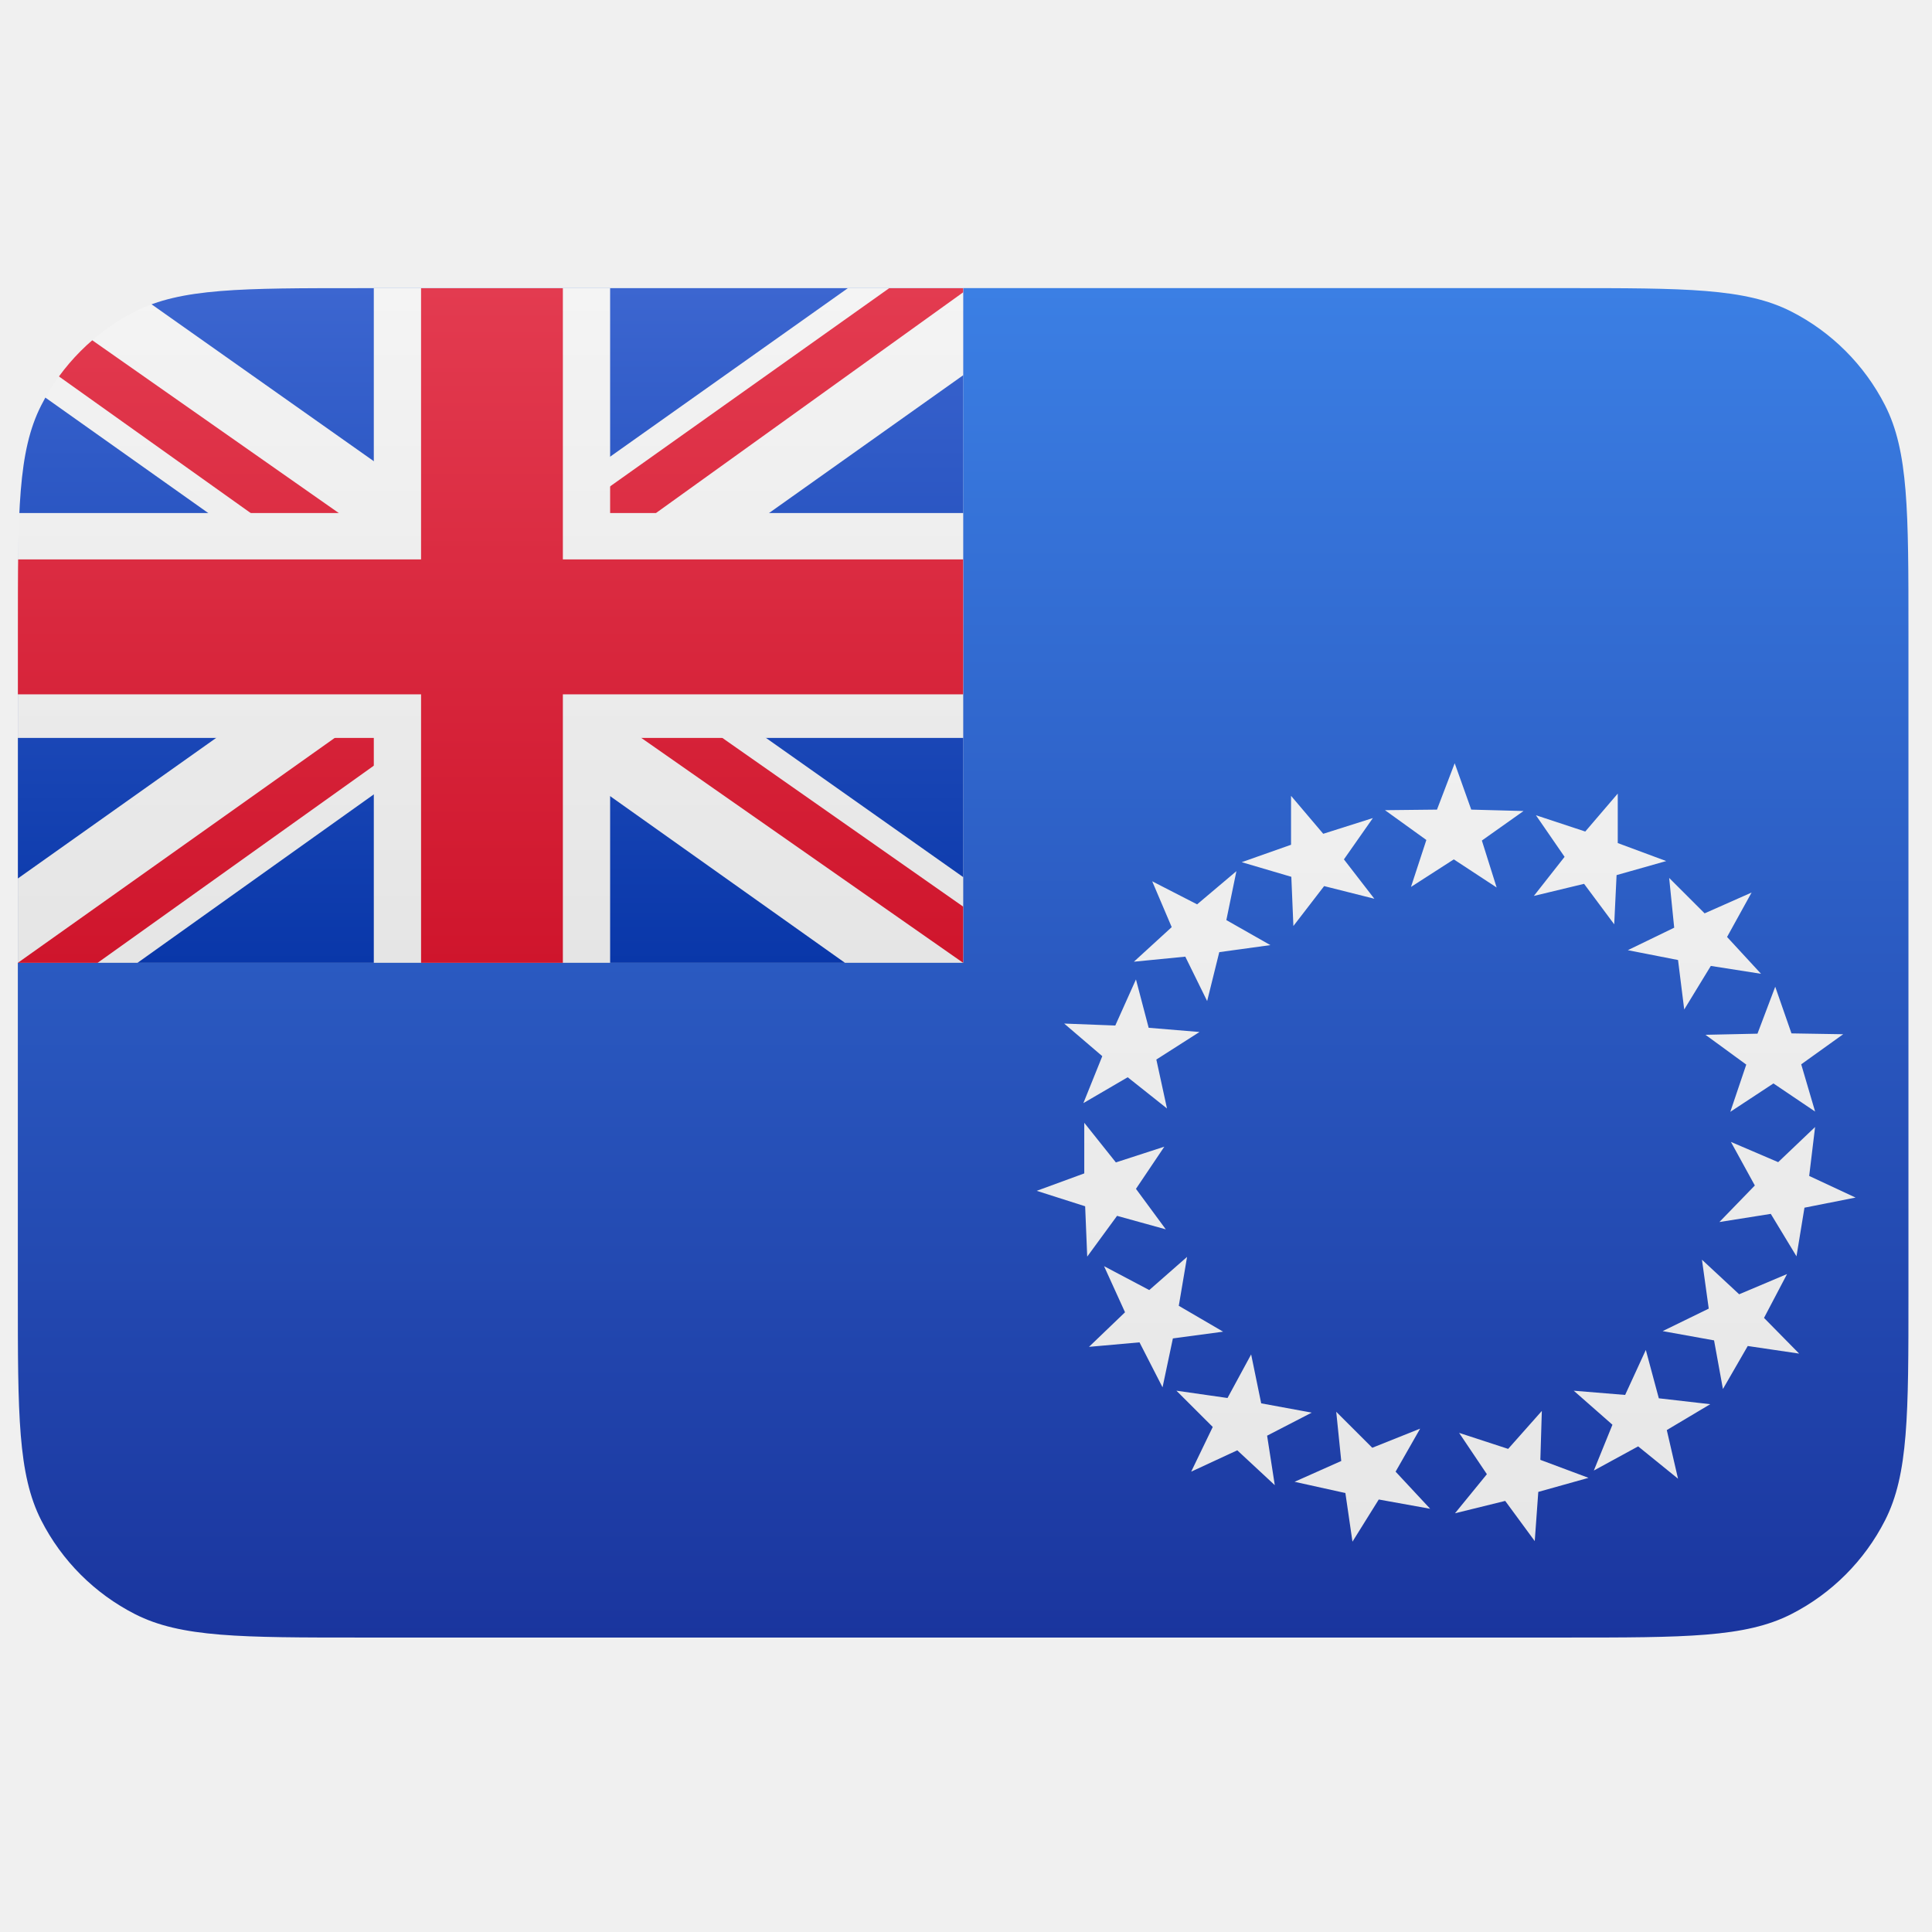
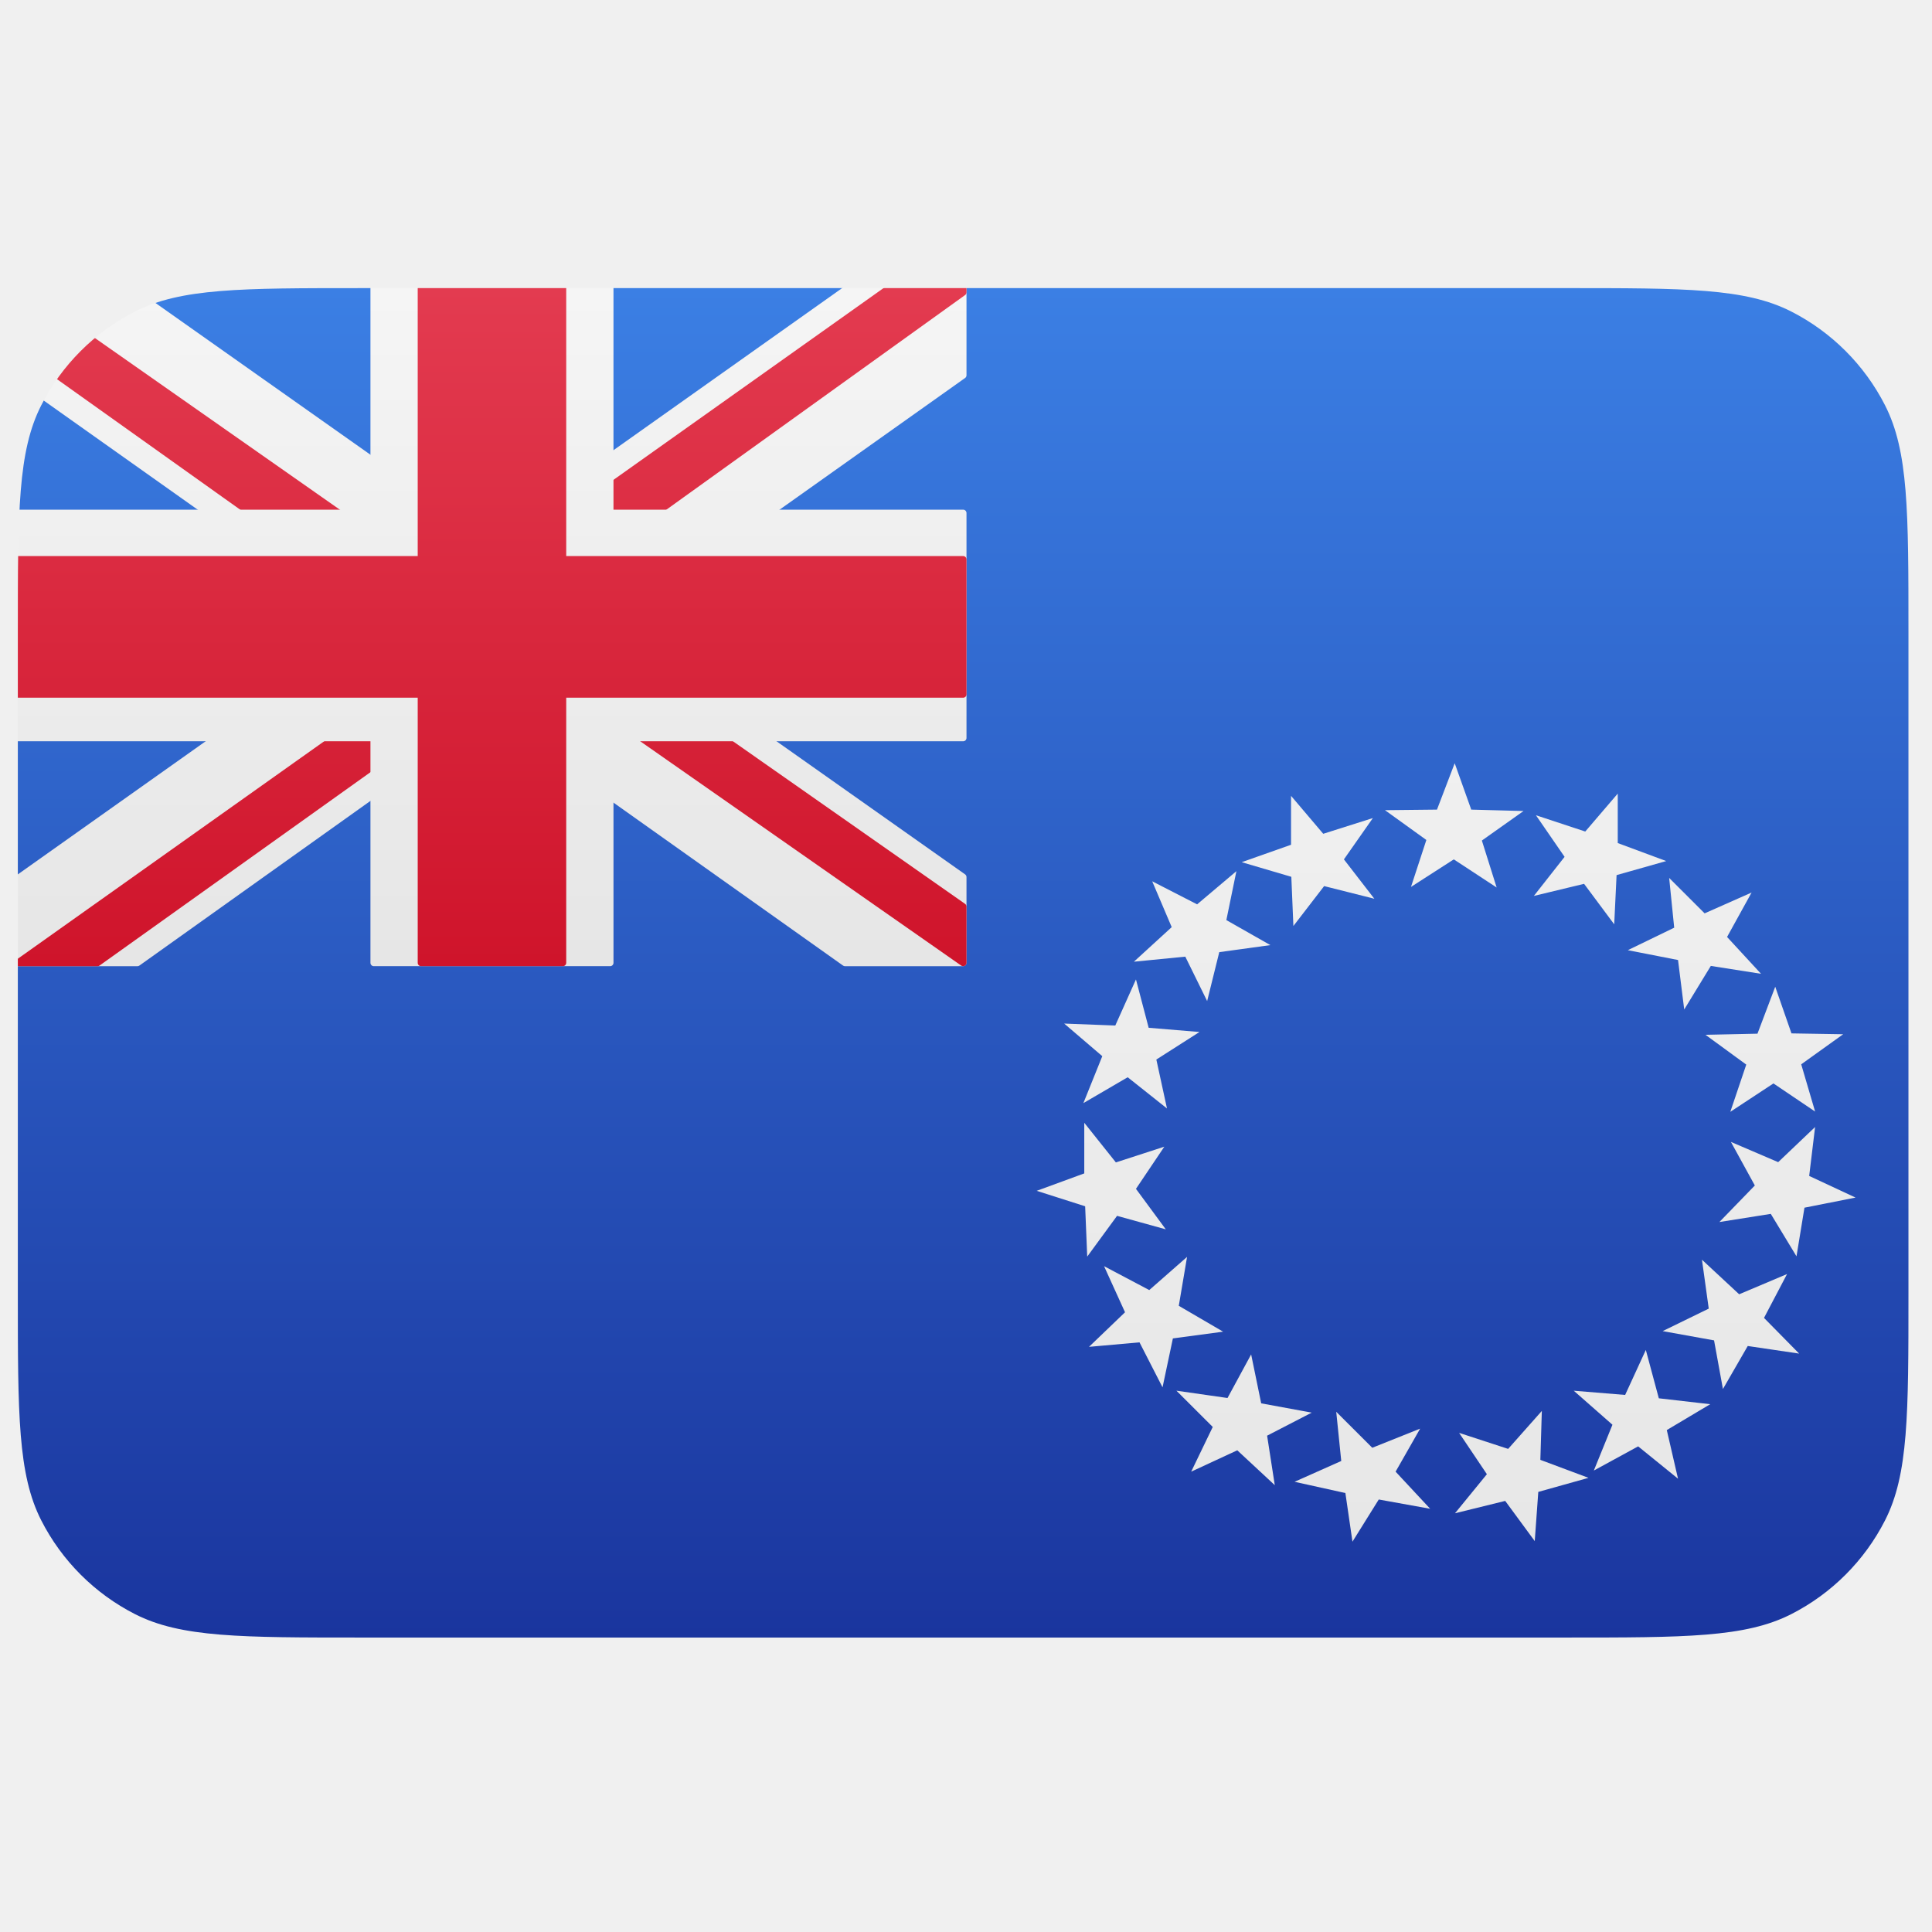
<svg xmlns="http://www.w3.org/2000/svg" viewBox="0 0 144 144" width="144" height="144">
  <defs>
    <mask id="ck-board" maskUnits="userSpaceOnUse" maskContentUnits="userSpaceOnUse" x="0" y="0" width="144" height="144" mask-type="alpha">
      <path d="M 116.645 21.474 c 8.961 0 13.441 0 16.864 1.744 a 16 16 0 0 1 6.992 6.992 c 1.744 3.423 1.744 7.903 1.744 16.864 L 142.245 96.453 c 0 8.961 0 13.441 -1.744 16.864 a 16 16 0 0 1 -6.992 6.992 c -3.423 1.744 -7.903 1.744 -16.864 1.744 L 26.929 122.053 c -8.961 0 -13.441 0 -16.864 -1.744 a 16 16 0 0 1 -6.992 -6.992 c -1.744 -3.423 -1.744 -7.903 -1.744 -16.864 L 1.329 47.075 c 0 -8.961 0 -13.441 1.744 -16.864 a 16 16 0 0 1 6.992 -6.992 c 3.423 -1.744 7.903 -1.744 16.864 -1.744 Z" fill="#FFFFFF" />
    </mask>
    <linearGradient id="ck-white" x1="72" y1="21.474" x2="72" y2="122.053" gradientUnits="userSpaceOnUse">
      <stop stop-color="#F5F5F5" />
      <stop offset="1" stop-color="#E6E6E6" />
    </linearGradient>
    <linearGradient id="ck-blue" x1="72" y1="21.474" x2="72" y2="122.053" gradientUnits="userSpaceOnUse">
      <stop stop-color="#3B7FE4" />
      <stop offset="1" stop-color="#1A359E" />
    </linearGradient>
    <linearGradient id="ck-red" x1="72" y1="21.474" x2="72" y2="71.764" gradientUnits="userSpaceOnUse">
      <stop stop-color="#FF3F3E" />
      <stop offset="1" stop-color="#C00405" />
    </linearGradient>
-     <linearGradient id="ck-canton-gb-white" x1="72" y1="21.474" x2="72" y2="122.053" gradientUnits="userSpaceOnUse">
-       <stop stop-color="#F4F4F4" />
-       <stop offset="1" stop-color="#E5E5E5" />
+     <linearGradient id="ck-canton-white" x1="36.5" y1="21.474" x2="36.5" y2="71.764" gradientUnits="userSpaceOnUse">
+       <stop stop-color="#F5F5F5" />
+       <stop offset="1" stop-color="#E6E6E6" />
    </linearGradient>
-     <linearGradient id="ck-canton-gb-blue" x1="72" y1="21.474" x2="72" y2="122.053" gradientUnits="userSpaceOnUse">
-       <stop stop-color="#3C66D0" />
-       <stop offset="1" stop-color="#0937A9" />
+     <linearGradient id="ck-canton-red" x1="36.5" y1="21.474" x2="36.5" y2="71.764" gradientUnits="userSpaceOnUse">
+       <stop stop-color="#E33B50" />
+       <stop offset="1" stop-color="#CF142B" />
    </linearGradient>
-     <linearGradient id="ck-canton-gb-red" x1="72" y1="21.474" x2="72" y2="122.053" gradientUnits="userSpaceOnUse">
-       <stop stop-color="#E33B50" />
-       <stop offset="1" stop-color="#CF152C" />
-     </linearGradient>
-     <clipPath id="ck-canton-box">
-       <rect x="1.329" y="21.474" width="70.458" height="50.289" />
-     </clipPath>
  </defs>
  <g mask="url(#ck-board)">
    <path d="M1.329 21.474h140.916v100.578h-140.916Z" fill="url(#ck-white)" stroke="url(#ck-white)" stroke-width=".5" stroke-linejoin="round" />
    <path d="M 1.329,21.474 l 140.916,0 l 0,100.578 L 1.329,122.053 z" fill="url(#ck-blue)" stroke="url(#ck-blue)" stroke-width=".5" stroke-linejoin="round" />
    <path d="m 105.167,66.106 l 1.145,-3.499 l -3.083,-2.221 l 3.875,-0.042 l 1.321,-3.457 l 1.233,3.457 l 3.897,0.105 l -3.105,2.2 l 1.101,3.499 l -3.193,-2.095 m 5.967,2.724 l 2.29,-2.913 l -2.136,-3.101 l 3.677,1.215 l 2.422,-2.829 l 0,3.688 l 3.611,1.341 l -3.699,1.048 l -0.176,3.667 l -2.246,-3.017 m -21.666,3.143 l -0.154,-3.667 l -3.699,-1.09 L 96.227,62.963 l 0,-3.646 l 2.4,2.829 l 3.699,-1.173 l -2.158,3.08 l 2.268,2.934 l -3.743,-0.943 m -8.719,8.57 l -1.629,-3.311 l -3.831,0.377 l 2.818,-2.577 L 85.879,65.687 l 3.347,1.718 l 2.928,-2.473 l -0.749,3.646 l 3.281,1.865 l -3.809,0.524 M 86.98,82.618 l -2.928,-2.326 l -3.303,1.928 l 1.409,-3.499 l -2.84,-2.431 l 3.809,0.147 l 1.541,-3.436 l 0.947,3.604 l 3.787,0.314 l -3.215,2.053 m 0.705,12.656 l -3.633,-1.006 l -2.224,3.038 l -0.154,-3.751 l -3.611,-1.152 l 3.545,-1.299 l 0,-3.772 l 2.356,2.954 l 3.611,-1.173 l -2.114,3.143 m 6.495,10.645 l -3.743,0.503 l -0.771,3.646 l -1.717,-3.353 l -3.765,0.335 l 2.686,-2.577 l -1.563,-3.436 l 3.369,1.781 l 2.818,-2.473 L 87.86,97.327 m 9.908,7.962 l -3.325,1.718 l 0.572,3.688 l -2.796,-2.598 l -3.435,1.592 l 1.607,-3.332 l -2.708,-2.703 l 3.809,0.545 l 1.761,-3.248 l 0.749,3.646 m 11.846,1.886 l -1.828,3.206 l 2.576,2.766 l -3.831,-0.691 l -1.96,3.143 l -0.528,-3.625 l -3.787,-0.838 l 3.479,-1.551 l -0.374,-3.667 l 2.686,2.682 m 12.638,-2.745 l -0.11,3.646 l 3.589,1.341 l -3.743,1.048 l -0.264,3.667 l -2.202,-2.996 l -3.743,0.922 l 2.378,-2.913 l -2.07,-3.08 l 3.655,1.194 M 124.41,65.436 l 2.642,2.64 l 3.501,-1.551 l -1.828,3.311 l 2.532,2.745 l -3.743,-0.587 l -1.982,3.248 L 125.071,71.554 l -3.743,-0.733 l 3.457,-1.676 m 7.53,4.4 l 1.211,3.478 l 3.853,0.063 l -3.127,2.242 l 1.035,3.52 l -3.105,-2.095 l -3.215,2.116 l 1.189,-3.52 l -3.039,-2.221 l 3.875,-0.084 m 4.294,6.957 l -0.44,3.646 l 3.457,1.613 l -3.809,0.754 l -0.594,3.625 l -1.916,-3.164 l -3.831,0.608 l 2.642,-2.724 l -1.783,-3.248 l 3.523,1.509 m 0.661,8.34 l -1.717,3.269 L 134.098,100.889 l -3.831,-0.566 l -1.85,3.206 l -0.661,-3.625 l -3.831,-0.691 l 3.435,-1.676 l -0.506,-3.646 l 2.774,2.577 m -2.158,8.193 l -3.237,1.928 l 0.837,3.625 l -2.972,-2.41 l -3.303,1.802 l 1.387,-3.415 l -2.884,-2.535 l 3.831,0.314 l 1.541,-3.353 l 0.969,3.604" fill="url(#ck-white)" fill-rule="evenodd" />
-     <g clip-path="url(#ck-canton-box)">
-       <g transform="matrix(.5 0 0 .5 0.6645 10.73725)">
-         <path d="M1.329 21.474h140.916v100.578h-140.916Z" fill="url(#ck-canton-gb-white)" />
-         <path d="M 1.329,21.474 l 140.916,0 l 0,100.578 L 1.329,122.053 z" fill="url(#ck-canton-gb-blue)" />
-         <path d="m 17.843,21.474 l 53.724,37.926 L 125.071,21.474 l 17.174,0 l 0,12.991 L 89.402,71.973 l 52.844,37.298 l 0,12.782 l -17.615,0 L 71.787,84.545 L 19.164,122.053 L 1.329,122.053 l 0,-12.572 l 52.623,-37.298 L 1.329,34.885 L 1.329,21.474 z" fill="url(#ck-canton-gb-white)" />
-         <path d="m 94.686,80.355 l 47.559,33.316 l 0,8.382 L 82.576,80.355 z m -40.513,4.191 l 1.321,7.334 L 13.219,122.053 L 1.329,122.053 z M 142.245,21.474 l 0,0.629 L 87.42,61.496 l 0.44,-9.22 L 131.236,21.474 z M 1.329,21.474 l 52.623,36.879 l -13.211,0 L 1.329,30.275 z" fill="url(#ck-canton-gb-red)" />
-         <path d="M 54.393,21.474 l 0,100.578 l 35.229,0 L 89.622,21.474 z M 1.329,55.001 l 0,33.526 l 140.916,0 L 142.245,55.001 z" fill="url(#ck-canton-gb-white)" />
-         <path d="M 1.329,61.915 l 0,20.116 l 140.916,0 l 0,-20.116 z M 61.439,21.474 l 0,100.578 l 21.137,0 L 82.576,21.474 z" fill="url(#ck-canton-gb-red)" />
-       </g>
-     </g>
+     <path d="m 9.586,21.474 l 26.862,18.963 L 63.2,21.474 l 8.587,0 l 0,6.496 l -26.422,18.754 l 26.422,18.649 L 71.787,71.764 l -8.807,0 l -26.422,-18.754 L 10.246,71.764 L 1.329,71.764 l 0,-6.286 l 26.312,-18.649 L 1.329,28.18 L 1.329,21.474 z" fill="url(#ck-canton-white)" stroke="url(#ck-canton-white)" stroke-width=".5" stroke-linejoin="round" />
+     <path d="M 48.007,50.915 L 71.787,67.573 l 0,4.191 l -29.835,-20.849 z m -20.257,2.095 l 0.661,3.667 l -21.137,15.087 L 1.329,71.764 z M 71.787,21.474 l 0,0.314 l -27.413,19.697 l 0.22,-4.61 L 66.283,21.474 z M 1.329,21.474 l 26.312,18.439 l -6.605,0 L 1.329,25.875 z" fill="url(#ck-canton-red)" stroke="url(#ck-canton-red)" stroke-width=".5" stroke-linejoin="round" />
+     <path d="M 27.861,21.474 l 0,50.289 l 17.615,0 L 45.475,21.474 z M 1.329,38.238 l 0,16.763 l 70.458,0 L 71.787,38.238 z" fill="url(#ck-canton-white)" stroke="url(#ck-canton-white)" stroke-width=".5" stroke-linejoin="round" />
+     <path d="M 1.329,41.695 l 0,10.058 l 70.458,0 l 0,-10.058 z M 31.384,21.474 l 0,50.289 l 10.569,0 L 41.953,21.474 z" fill="url(#ck-canton-red)" stroke="url(#ck-canton-red)" stroke-width=".5" stroke-linejoin="round" />
  </g>
</svg>
